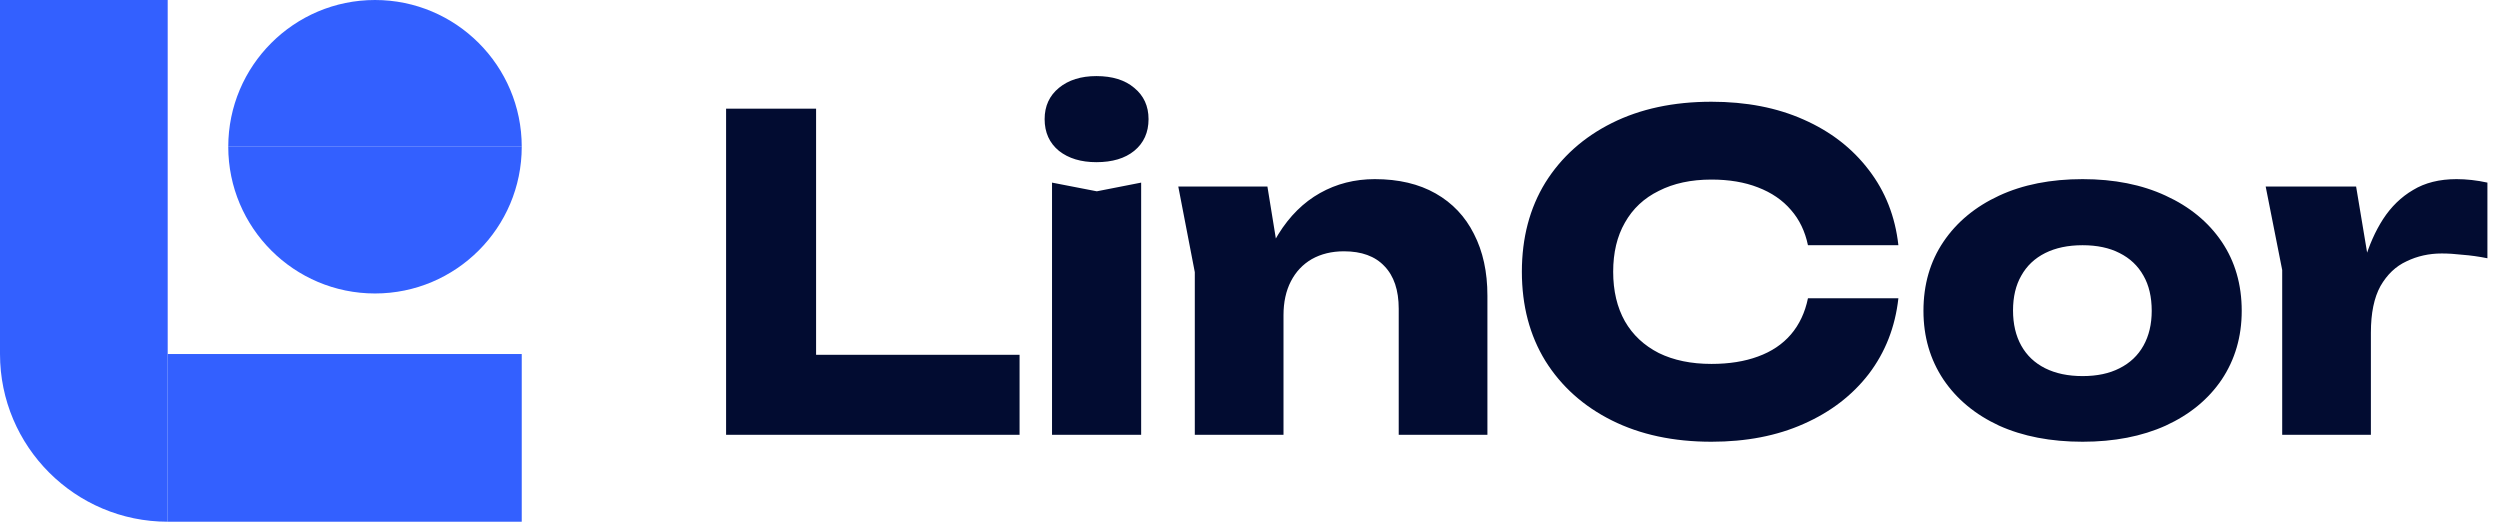
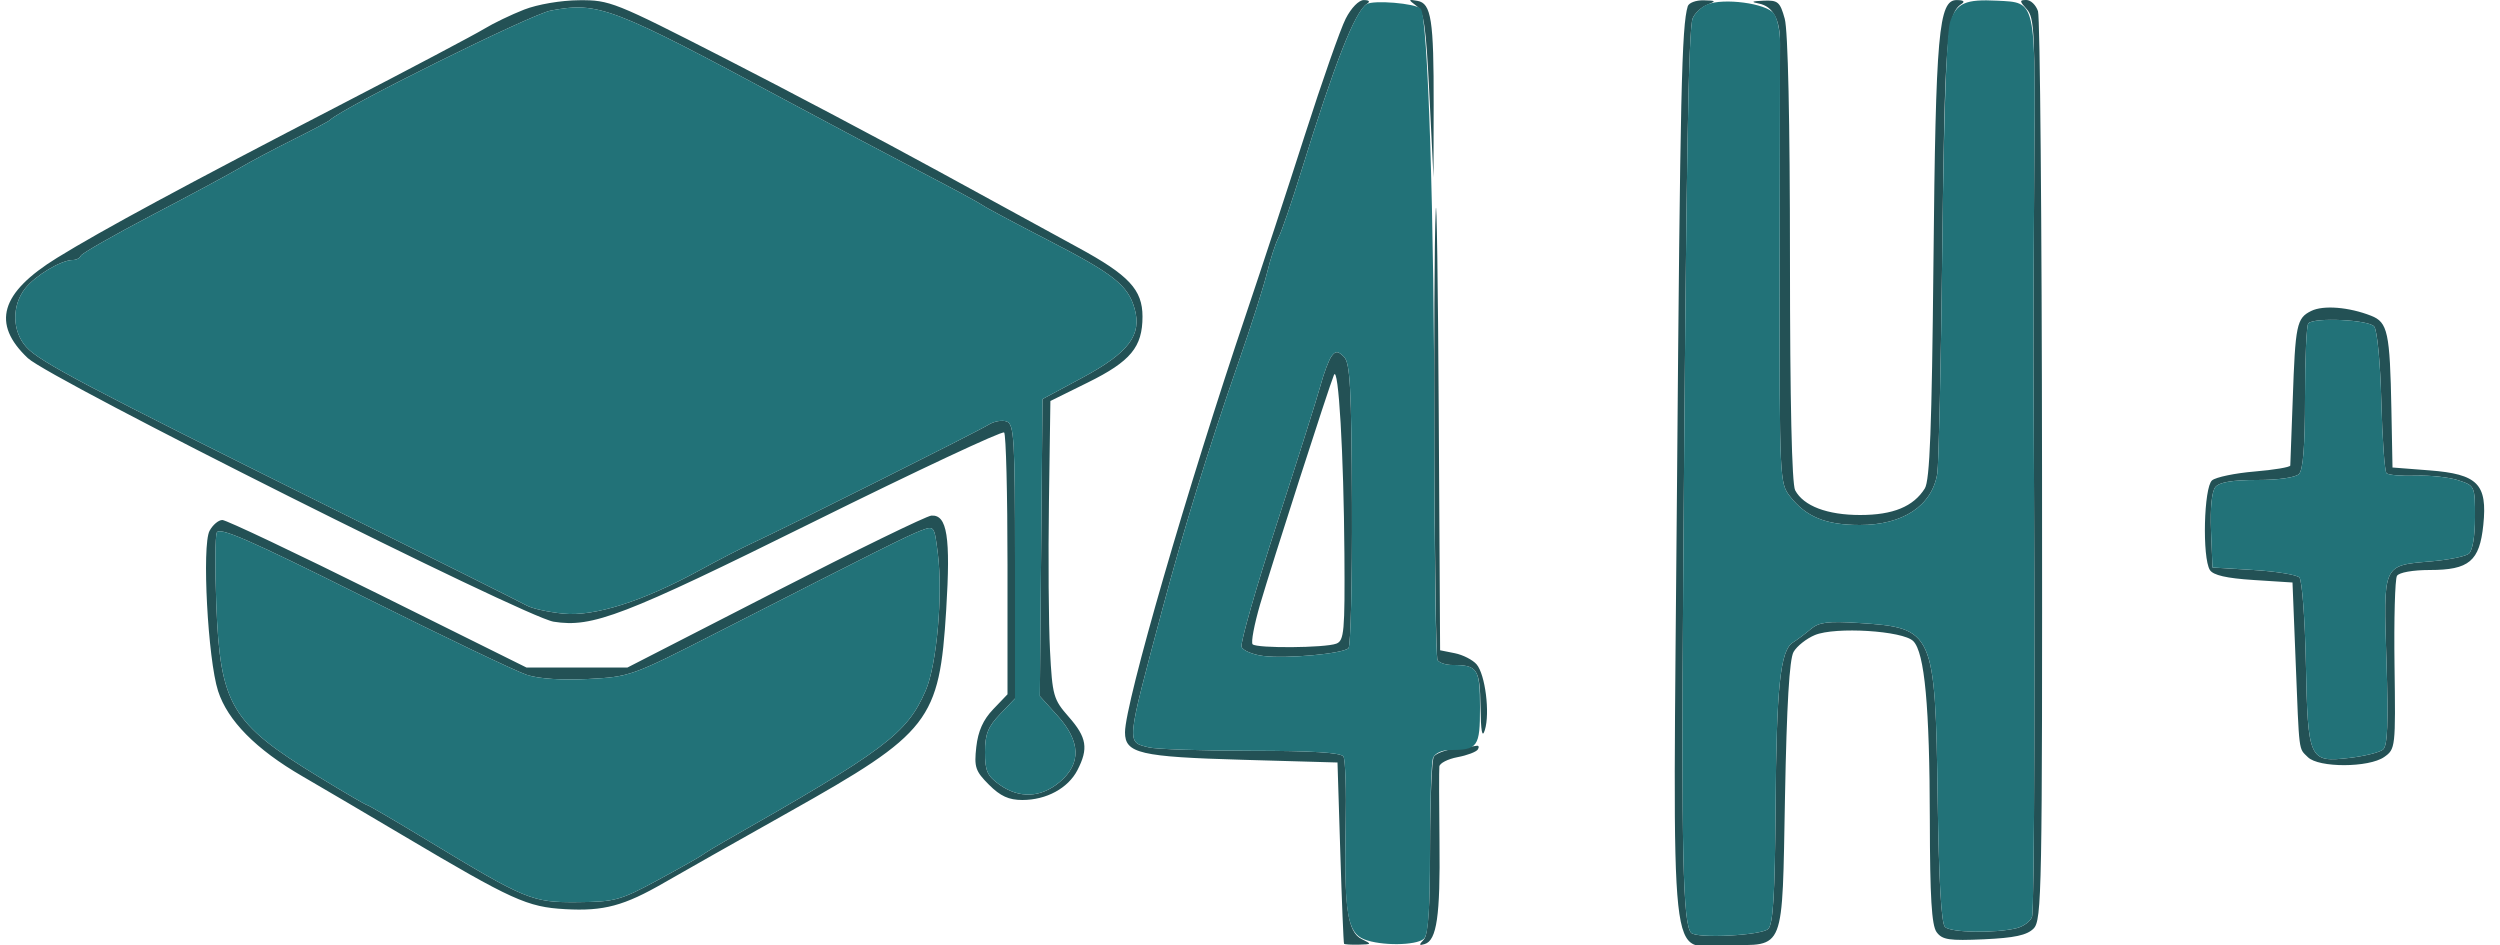
- <svg xmlns="http://www.w3.org/2000/svg" width="115" height="24" viewBox="0 0 115 24" fill="none">
-   <path d="M37.54 5V18.16L35.68 16.32H46.9V20H33.4V5H37.54ZM48.393 8.4L50.453 8.8L52.493 8.4V20H48.393V8.4ZM50.433 7.46C49.727 7.46 49.153 7.287 48.713 6.94C48.273 6.58 48.053 6.093 48.053 5.48C48.053 4.88 48.273 4.4 48.713 4.04C49.153 3.68 49.727 3.5 50.433 3.5C51.167 3.5 51.747 3.68 52.173 4.04C52.613 4.4 52.833 4.88 52.833 5.48C52.833 6.093 52.613 6.58 52.173 6.94C51.747 7.287 51.167 7.46 50.433 7.46ZM54.201 8.58H58.301L59.041 13.14V20H54.961V12.52L54.201 8.58ZM63.241 8.24C64.334 8.24 65.268 8.46 66.041 8.9C66.814 9.34 67.401 9.96 67.801 10.76C68.214 11.56 68.421 12.507 68.421 13.6V20H64.341V14.2C64.341 13.347 64.121 12.693 63.681 12.24C63.254 11.787 62.634 11.56 61.821 11.56C61.261 11.56 60.768 11.68 60.341 11.92C59.928 12.16 59.608 12.5 59.381 12.94C59.154 13.38 59.041 13.9 59.041 14.5L57.781 13.84C57.941 12.627 58.281 11.607 58.801 10.78C59.321 9.94 59.961 9.307 60.721 8.88C61.481 8.453 62.321 8.24 63.241 8.24ZM87.326 13.72C87.179 15.04 86.726 16.2 85.966 17.2C85.206 18.187 84.206 18.953 82.966 19.5C81.739 20.047 80.326 20.32 78.726 20.32C76.979 20.32 75.452 19.993 74.146 19.34C72.839 18.687 71.819 17.773 71.086 16.6C70.366 15.427 70.006 14.06 70.006 12.5C70.006 10.94 70.366 9.573 71.086 8.4C71.819 7.227 72.839 6.313 74.146 5.66C75.452 5.007 76.979 4.68 78.726 4.68C80.326 4.68 81.739 4.953 82.966 5.5C84.206 6.047 85.206 6.82 85.966 7.82C86.726 8.807 87.179 9.96 87.326 11.28H83.166C83.032 10.64 82.772 10.1 82.386 9.66C81.999 9.207 81.492 8.86 80.866 8.62C80.252 8.38 79.539 8.26 78.726 8.26C77.792 8.26 76.986 8.433 76.306 8.78C75.626 9.113 75.106 9.6 74.746 10.24C74.386 10.867 74.206 11.62 74.206 12.5C74.206 13.38 74.386 14.14 74.746 14.78C75.106 15.407 75.626 15.893 76.306 16.24C76.986 16.573 77.792 16.74 78.726 16.74C79.539 16.74 80.252 16.627 80.866 16.4C81.492 16.173 81.999 15.833 82.386 15.38C82.772 14.927 83.032 14.373 83.166 13.72H87.326ZM95.799 20.32C94.332 20.32 93.052 20.073 91.959 19.58C90.866 19.073 90.012 18.367 89.399 17.46C88.786 16.54 88.479 15.487 88.479 14.3C88.479 13.087 88.786 12.027 89.399 11.12C90.012 10.213 90.866 9.507 91.959 9C93.052 8.493 94.332 8.24 95.799 8.24C97.252 8.24 98.526 8.493 99.619 9C100.726 9.507 101.586 10.213 102.199 11.12C102.812 12.027 103.119 13.087 103.119 14.3C103.119 15.487 102.812 16.54 102.199 17.46C101.586 18.367 100.726 19.073 99.619 19.58C98.526 20.073 97.252 20.32 95.799 20.32ZM95.799 17.3C96.466 17.3 97.032 17.18 97.499 16.94C97.979 16.7 98.346 16.353 98.599 15.9C98.852 15.447 98.979 14.913 98.979 14.3C98.979 13.66 98.852 13.12 98.599 12.68C98.346 12.227 97.979 11.88 97.499 11.64C97.032 11.4 96.466 11.28 95.799 11.28C95.132 11.28 94.559 11.4 94.079 11.64C93.599 11.88 93.232 12.227 92.979 12.68C92.726 13.12 92.599 13.653 92.599 14.28C92.599 14.907 92.726 15.447 92.979 15.9C93.232 16.353 93.599 16.7 94.079 16.94C94.559 17.18 95.132 17.3 95.799 17.3ZM104.221 8.58H108.381L109.061 12.66V20H104.981V12.42L104.221 8.58ZM114.421 8.4V11.88C114.021 11.8 113.641 11.747 113.281 11.72C112.934 11.68 112.614 11.66 112.321 11.66C111.734 11.66 111.194 11.78 110.701 12.02C110.207 12.247 109.807 12.627 109.501 13.16C109.207 13.693 109.061 14.407 109.061 15.3L108.281 14.34C108.387 13.513 108.547 12.74 108.761 12.02C108.974 11.287 109.261 10.64 109.621 10.08C109.994 9.507 110.454 9.06 111.001 8.74C111.547 8.407 112.214 8.24 113.001 8.24C113.227 8.24 113.461 8.253 113.701 8.28C113.941 8.307 114.181 8.347 114.421 8.4Z" fill="#020C31" />
-   <path d="M24 23.999V16.285L7.714 16.285V23.999L24 23.999Z" fill="#3360FF" />
-   <path d="M7.714 16.286L7.714 0L7.05719e-05 0L7.05719e-05 16.286H7.714Z" fill="#3360FF" />
-   <path d="M24 6.75H17.25V0C20.974 0 24 3.026 24 6.75Z" fill="#3360FF" />
-   <path d="M24 6.75H17.25V13.5C20.974 13.5 24 10.474 24 6.75Z" fill="#3360FF" />
-   <path d="M10.5 6.75H17.25V0C13.526 0 10.5 3.026 10.5 6.75Z" fill="#3360FF" />
-   <path d="M10.5 6.75H17.25V13.5C13.526 13.5 10.5 10.474 10.5 6.75Z" fill="#3360FF" />
-   <path d="M0 16.285H7.714V23.999C3.459 23.999 0 20.541 0 16.285Z" fill="#3360FF" />
+ <svg xmlns="http://www.w3.org/2000/svg" width="500" height="189" viewBox="0 0 500 189" version="1.1">
+   <path d="M 104.813 1.926 C 102.236 2.934, 98.636 4.669, 96.813 5.781 C 94.991 6.894, 82.250 13.631, 68.500 20.753 C 36.892 37.124, 20.400 46.026, 11.429 51.558 C 0.066 58.566, -1.736 64.740, 5.569 71.630 C 10.011 75.819, 104.976 123.421, 110.726 124.340 C 118.492 125.582, 124.611 123.229, 162.829 104.307 C 183.360 94.141, 200.460 86.126, 200.829 86.495 C 201.198 86.864, 201.500 98.798, 201.500 113.014 L 201.500 138.862 198.636 141.855 C 196.635 143.946, 195.618 146.213, 195.261 149.376 C 194.805 153.426, 195.073 154.227, 197.798 156.952 C 200.075 159.229, 201.764 160, 204.473 160 C 209.272 160, 213.614 157.647, 215.483 154.033 C 217.724 149.700, 217.363 147.483, 213.750 143.373 C 210.676 139.876, 210.473 139.157, 210 130.088 C 209.725 124.815, 209.630 111.432, 209.789 100.350 L 210.078 80.200 217.589 76.489 C 226.133 72.267, 228.500 69.410, 228.500 63.317 C 228.500 57.939, 225.798 55.046, 215.598 49.500 C 211.551 47.300, 199.074 40.481, 187.870 34.346 C 176.667 28.212, 157.296 17.975, 144.824 11.596 C 122.829 0.349, 121.957 0.001, 115.824 0.047 C 112.172 0.074, 107.520 0.868, 104.813 1.926 M 269.132 3.750 C 268.082 5.813, 264.412 16.275, 260.976 27 C 257.541 37.725, 252.296 53.700, 249.322 62.500 C 237.537 97.373, 225 140.655, 225 146.470 C 225 150.676, 227.983 151.372, 248.500 151.958 L 267.500 152.500 268.059 170.500 C 268.366 180.400, 268.703 188.613, 268.809 188.750 C 268.914 188.887, 270.238 188.970, 271.750 188.932 C 274.377 188.868, 274.404 188.818, 272.347 187.823 C 269.511 186.450, 268.805 181.482, 269.135 165.218 C 269.278 158.194, 269.077 151.934, 268.690 151.307 C 268.205 150.522, 262.429 150.162, 250.199 150.154 C 240.417 150.147, 231.228 149.844, 229.779 149.481 C 225.252 148.344, 225.170 149.199, 232.382 122.194 C 236.793 105.675, 241.802 89.406, 247.683 72.500 C 250.170 65.350, 252.753 57.250, 253.423 54.500 C 254.094 51.750, 255.123 48.600, 255.711 47.500 C 256.299 46.400, 258.378 40.325, 260.333 34 C 266.987 12.465, 270.949 2.380, 273.390 0.765 C 274.083 0.306, 273.851 0.025, 272.770 0.015 C 271.769 0.006, 270.237 1.579, 269.132 3.750 M 283.282 1.170 C 284.800 2.320, 285.186 4.967, 285.883 19.010 L 286.701 35.500 286.732 21 C 286.769 3.971, 286.254 0.660, 283.492 0.172 C 281.614 -0.160, 281.602 -0.103, 283.282 1.170 M 337.552 1.250 C 336.337 5.192, 336.039 18.461, 335.400 97.194 C 334.580 198.249, 333.580 189, 345.332 189 C 357.102 189, 356.415 190.746, 357 159.333 C 357.342 140.988, 357.883 131.832, 358.712 130.387 C 359.378 129.225, 361.300 127.704, 362.983 127.007 C 367.076 125.312, 380.573 126.144, 382.649 128.220 C 384.932 130.503, 385.931 141.297, 385.967 164.059 C 385.992 179.466, 386.331 185.070, 387.320 186.423 C 388.449 187.966, 389.821 188.174, 396.790 187.858 C 402.893 187.581, 405.385 187.044, 406.707 185.721 C 408.371 184.057, 408.470 178.724, 408.407 94.227 C 408.370 44.877, 408.008 3.488, 407.602 2.250 C 407.197 1.012, 406.151 0, 405.278 0 C 403.862 0, 403.873 0.202, 405.375 1.862 C 406.887 3.533, 407.039 6.803, 406.850 33.612 C 406.734 50.050, 406.661 67.325, 406.688 72 C 407.030 131.924, 406.901 182.094, 406.402 183.394 C 406.060 184.287, 404.680 185.293, 403.336 185.630 C 399.094 186.695, 390.152 186.545, 388.994 185.390 C 388.257 184.655, 387.763 176.036, 387.534 159.890 C 387.056 126.204, 386.769 125.559, 371.794 124.599 C 365.599 124.202, 363.804 124.427, 362.173 125.806 C 361.071 126.738, 359.454 127.950, 358.580 128.500 C 356.046 130.094, 355.290 137.336, 355.115 161.683 C 354.991 178.843, 354.630 184.799, 353.654 185.775 C 352.340 187.088, 339.424 187.757, 338.240 186.573 C 336.584 184.917, 336.256 170.606, 336.636 116.500 C 337.221 33.075, 337.680 5.771, 338.534 3.666 C 338.943 2.658, 340.228 1.449, 341.389 0.980 C 343.313 0.202, 343.253 0.121, 340.719 0.063 C 339.189 0.029, 337.764 0.563, 337.552 1.250 M 351.752 0.706 C 354.628 1.260, 356.062 3.965, 356.008 8.732 C 355.985 10.804, 355.950 31.422, 355.931 54.549 C 355.897 96.029, 355.925 96.635, 358.036 99.319 C 361.236 103.387, 365.190 105, 371.964 105 C 380.587 105, 386.383 101.162, 387.451 94.747 C 387.748 92.961, 388.202 72.558, 388.460 49.408 C 388.920 8.143, 389.354 2.667, 392.313 0.786 C 393.060 0.310, 392.703 0.025, 391.350 0.015 C 387.723 -0.011, 387.144 6.523, 386.690 52.551 C 386.364 85.545, 385.961 96.089, 384.965 97.685 C 382.697 101.317, 378.605 103, 372.046 103 C 365.440 103, 360.715 101.205, 359.030 98.055 C 358.368 96.819, 357.998 80.287, 357.994 51.816 C 357.991 24.182, 357.597 6.088, 356.947 3.750 C 356.008 0.367, 355.593 0.013, 352.703 0.136 C 350.347 0.236, 350.096 0.387, 351.752 0.706 M 110.151 2.114 C 106.186 2.858, 68.423 21.577, 66 24 C 65.725 24.275, 62.350 26.068, 58.500 27.983 C 54.650 29.899, 49.925 32.407, 48 33.557 C 46.075 34.707, 38.200 38.944, 30.500 42.973 C 22.800 47.002, 16.350 50.681, 16.167 51.149 C 15.983 51.617, 15.265 52, 14.570 52 C 12.254 52, 7.074 55.091, 5.025 57.696 C 2.317 61.138, 2.415 66.237, 5.250 69.394 C 7.899 72.344, 16.901 77.092, 66.500 101.702 C 86.850 111.799, 104.343 120.535, 105.372 121.115 C 106.402 121.695, 109.659 122.419, 112.610 122.723 C 118.814 123.364, 128.598 120.261, 139.887 114.072 C 143.524 112.078, 148.300 109.616, 150.500 108.601 C 157.131 105.542, 195.616 86.257, 197.749 84.925 C 198.841 84.242, 200.470 83.966, 201.368 84.311 C 202.822 84.869, 203 87.915, 203 112.320 L 203 139.703 200 142.843 C 197.588 145.366, 197 146.853, 197 150.423 C 197 154.183, 197.445 155.181, 199.904 156.932 C 203.865 159.752, 208.175 159.565, 211.923 156.411 C 216.302 152.727, 216.156 148.285, 211.485 143.115 L 207.970 139.224 208.235 109.521 L 208.500 79.817 216.500 75.517 C 225.749 70.546, 228.431 66.989, 226.916 61.706 C 225.575 57.031, 222.733 54.791, 209.500 47.977 C 202.900 44.579, 197.050 41.455, 196.500 41.037 C 195.950 40.618, 190.325 37.580, 184 34.287 C 177.675 30.993, 165.975 24.791, 158 20.504 C 122.243 1.284, 119.729 0.317, 110.151 2.114 M 287.153 42 C 286.576 53.454, 286.887 131.009, 287.514 132.023 C 287.846 132.560, 289.180 133, 290.477 133 C 295.477 133, 295.994 133.769, 296.100 141.357 C 296.169 146.327, 296.434 147.740, 296.972 146 C 298.024 142.596, 297.048 134.867, 295.314 132.865 C 294.535 131.965, 292.575 130.965, 290.959 130.642 L 288.020 130.054 287.750 82.777 C 287.601 56.775, 287.333 38.425, 287.153 42 M 462.228 62.197 C 459.327 63.638, 459.064 64.909, 458.544 80 C 458.307 86.875, 458.088 92.772, 458.057 93.105 C 458.025 93.438, 454.811 93.977, 450.914 94.304 C 447.016 94.631, 443.191 95.426, 442.414 96.071 C 440.768 97.437, 440.424 111.538, 441.977 114 C 442.634 115.042, 445.298 115.653, 450.711 116 L 458.500 116.500 459.118 132 C 459.876 151.040, 459.687 149.545, 461.571 151.429 C 463.724 153.581, 473.756 153.559, 476.845 151.396 C 479.093 149.821, 479.131 149.489, 478.904 133.066 C 478.776 123.866, 478.998 115.813, 479.395 115.170 C 479.813 114.493, 482.577 114, 485.948 114 C 493.820 114, 495.916 112.239, 496.661 105 C 497.505 96.802, 495.557 94.825, 485.899 94.075 L 478.500 93.500 478.282 82 C 477.987 66.450, 477.559 64.461, 474.226 63.152 C 469.766 61.400, 464.652 60.993, 462.228 62.197 M 461.667 64.667 C 461.300 65.033, 461 71.693, 461 79.467 C 461 89.126, 460.620 93.980, 459.800 94.800 C 459.090 95.510, 455.672 96, 451.422 96 C 446.472 96, 443.882 96.437, 443.077 97.408 C 442.353 98.280, 442.021 101.605, 442.204 106.158 L 442.500 113.500 450.704 114 C 455.216 114.275, 459.344 114.950, 459.876 115.500 C 460.408 116.050, 460.991 123.744, 461.172 132.599 C 461.568 152.047, 461.793 152.535, 469.900 151.582 C 472.907 151.228, 475.922 150.479, 476.599 149.917 C 477.525 149.149, 477.698 144.742, 477.296 132.169 C 476.673 112.683, 476.480 113.114, 486.213 112.276 C 489.671 111.978, 493.063 111.289, 493.750 110.745 C 494.513 110.141, 495 107.301, 495 103.455 C 495 97.200, 494.976 97.147, 491.662 96.053 C 489.826 95.448, 485.998 95.034, 483.154 95.135 C 480.311 95.235, 477.678 95.012, 477.305 94.638 C 476.931 94.264, 476.464 87.802, 476.268 80.279 C 476.066 72.513, 475.446 66.037, 474.834 65.300 C 473.713 63.949, 462.904 63.430, 461.667 64.667 M 266.339 71.200 C 265.795 71.915, 264.800 74.525, 264.128 77 C 263.456 79.475, 259.507 91.971, 255.353 104.770 C 251.200 117.568, 248.032 128.641, 248.314 129.376 C 248.596 130.112, 250.554 130.931, 252.664 131.198 C 257.310 131.784, 268.586 130.748, 269.699 129.633 C 270.139 129.191, 270.450 116.233, 270.388 100.838 C 270.295 77.619, 270.025 72.596, 268.802 71.373 C 267.605 70.176, 267.143 70.144, 266.339 71.200 M 266.785 75 C 265.757 77.459, 254.348 112.908, 252.027 120.856 C 250.845 124.901, 250.169 128.501, 250.524 128.856 C 251.365 129.695, 265.021 129.590, 267.269 128.727 C 268.824 128.130, 268.988 126.310, 268.883 110.781 C 268.747 90.787, 267.694 72.827, 266.785 75 M 155 118.370 L 125.500 133.500 115.393 133.500 L 105.285 133.500 75.580 118.750 C 59.242 110.638, 45.244 104, 44.473 104 C 43.701 104, 42.548 104.976, 41.909 106.169 C 40.357 109.070, 41.568 131.854, 43.611 138.194 C 45.522 144.125, 51.195 149.870, 60.430 155.224 C 64.318 157.478, 73.404 162.823, 80.619 167.100 C 102.523 180.086, 105.419 181.402, 113.047 181.833 C 120.735 182.267, 124.823 181.170, 132.881 176.508 C 135.972 174.720, 147.182 168.380, 157.793 162.419 C 186.014 146.566, 187.870 144.178, 189.243 121.942 C 190.143 107.374, 189.439 102.906, 186.275 103.120 C 185.299 103.186, 171.225 110.049, 155 118.370 M 43.352 106.526 C 43.029 107.366, 42.985 113.780, 43.255 120.777 C 44.033 141.013, 46.175 144.629, 63.739 155.357 C 68.821 158.461, 73.169 161, 73.401 161 C 73.633 161, 78.926 164.091, 85.162 167.869 C 105.196 180.007, 106.410 180.509, 115.500 180.433 C 122.970 180.370, 124.030 180.080, 131.500 176.046 C 135.900 173.670, 139.950 171.386, 140.500 170.970 C 141.050 170.554, 143.075 169.318, 145 168.224 C 177.040 150.014, 181.373 146.764, 185.134 138.120 C 187.355 133.016, 188.604 118.987, 187.571 110.726 C 186.871 105.120, 186.859 105.103, 184.184 106.117 C 181.495 107.137, 175.370 110.201, 143.302 126.573 C 126.390 135.207, 125.963 135.360, 117.677 135.795 C 112.414 136.072, 107.795 135.764, 105.375 134.977 C 103.244 134.283, 88.549 127.254, 72.719 119.357 C 49.794 107.919, 43.819 105.308, 43.352 106.526 M 291.009 149.741 C 289.089 149.973, 287.183 150.689, 286.774 151.331 C 286.365 151.974, 286.024 160.172, 286.015 169.550 C 286.004 181.799, 285.648 186.973, 284.750 187.925 C 283.743 188.993, 283.781 189.164, 284.945 188.810 C 287.352 188.077, 288.065 183.174, 287.899 168.500 C 287.812 160.800, 287.799 153.958, 287.870 153.295 C 287.942 152.633, 289.580 151.794, 291.511 151.432 C 293.442 151.070, 295.269 150.374, 295.570 149.887 C 295.871 149.399, 295.754 149.072, 295.309 149.160 C 294.864 149.248, 292.929 149.510, 291.009 149.741" stroke="none" fill="#235155" fill-rule="evenodd" />
+   <path d="M 273.310 0.836 C 270.964 2.347, 266.919 12.687, 260.333 34 C 258.378 40.325, 256.299 46.400, 255.711 47.500 C 255.123 48.600, 254.094 51.750, 253.423 54.500 C 252.753 57.250, 250.170 65.350, 247.683 72.500 C 241.802 89.406, 236.793 105.675, 232.382 122.194 C 225.170 149.199, 225.252 148.344, 229.779 149.481 C 231.228 149.844, 240.417 150.147, 250.199 150.154 C 262.429 150.162, 268.205 150.522, 268.690 151.307 C 269.077 151.934, 269.278 158.194, 269.135 165.218 C 268.785 182.468, 269.454 186.549, 272.852 187.875 C 276.206 189.184, 283.111 189.131, 284.750 187.783 C 285.660 187.035, 286 182.181, 286 169.959 C 286 160.722, 286.273 152.452, 286.607 151.582 C 286.961 150.658, 288.384 150, 290.025 150 C 295.566 150, 296 149.383, 296 141.500 C 296 133.740, 295.519 133, 290.477 133 C 289.180 133, 287.842 132.553, 287.504 132.007 C 287.167 131.460, 286.883 111.548, 286.875 87.757 C 286.859 43.111, 285.586 3.186, 284.131 1.731 C 283.062 0.662, 274.659 -0.034, 273.310 0.836 M 341.389 0.922 C 340.228 1.423, 338.943 2.658, 338.534 3.666 C 337.680 5.771, 337.221 33.075, 336.636 116.500 C 336.256 170.606, 336.584 184.917, 338.240 186.573 C 339.424 187.757, 352.340 187.088, 353.654 185.775 C 354.630 184.799, 354.991 178.843, 355.115 161.683 C 355.290 137.336, 356.046 130.094, 358.580 128.500 C 359.454 127.950, 361.071 126.738, 362.173 125.806 C 363.804 124.427, 365.599 124.202, 371.794 124.599 C 386.769 125.559, 387.056 126.204, 387.534 159.890 C 387.763 176.036, 388.257 184.655, 388.994 185.390 C 390.152 186.545, 399.094 186.695, 403.336 185.630 C 404.680 185.293, 406.060 184.287, 406.402 183.394 C 406.901 182.094, 407.030 131.924, 406.688 72 C 406.661 67.325, 406.734 50.050, 406.850 33.612 C 407.089 -0.307, 407.277 0.543, 399.457 0.139 C 393.104 -0.190, 391.339 0.588, 390.048 4.291 C 389.323 6.370, 388.763 22.293, 388.460 49.500 C 388.202 72.600, 387.748 92.961, 387.451 94.747 C 386.383 101.162, 380.587 105, 371.964 105 C 365.190 105, 361.236 103.387, 358.036 99.319 C 355.925 96.635, 355.897 96.031, 355.934 54.549 C 355.955 31.422, 355.989 10.689, 356.011 8.475 C 356.032 6.262, 355.476 3.666, 354.775 2.708 C 353.288 0.674, 344.638 -0.479, 341.389 0.922 M 110.151 2.114 C 106.186 2.858, 68.423 21.577, 66 24 C 65.725 24.275, 62.350 26.068, 58.500 27.983 C 54.650 29.899, 49.925 32.407, 48 33.557 C 46.075 34.707, 38.200 38.944, 30.500 42.973 C 22.800 47.002, 16.350 50.681, 16.167 51.149 C 15.983 51.617, 15.265 52, 14.570 52 C 12.254 52, 7.074 55.091, 5.025 57.696 C 2.317 61.138, 2.415 66.237, 5.250 69.394 C 7.899 72.344, 16.901 77.092, 66.500 101.702 C 86.850 111.799, 104.343 120.535, 105.372 121.115 C 106.402 121.695, 109.659 122.419, 112.610 122.723 C 118.814 123.364, 128.598 120.261, 139.887 114.072 C 143.524 112.078, 148.300 109.616, 150.500 108.601 C 157.131 105.542, 195.616 86.257, 197.749 84.925 C 198.841 84.242, 200.470 83.966, 201.368 84.311 C 202.822 84.869, 203 87.915, 203 112.320 L 203 139.703 200 142.843 C 197.588 145.366, 197 146.853, 197 150.423 C 197 154.183, 197.445 155.181, 199.904 156.932 C 203.865 159.752, 208.175 159.565, 211.923 156.411 C 216.302 152.727, 216.156 148.285, 211.485 143.115 L 207.970 139.224 208.235 109.521 L 208.500 79.817 216.500 75.517 C 225.749 70.546, 228.431 66.989, 226.916 61.706 C 225.575 57.031, 222.733 54.791, 209.500 47.977 C 202.900 44.579, 197.050 41.455, 196.500 41.037 C 195.950 40.618, 190.325 37.580, 184 34.287 C 177.675 30.993, 165.975 24.791, 158 20.504 C 122.243 1.284, 119.729 0.317, 110.151 2.114 M 461.667 64.667 C 461.300 65.033, 461 71.693, 461 79.467 C 461 89.126, 460.620 93.980, 459.800 94.800 C 459.090 95.510, 455.672 96, 451.422 96 C 446.472 96, 443.882 96.437, 443.077 97.408 C 442.353 98.280, 442.021 101.605, 442.204 106.158 L 442.500 113.500 450.704 114 C 455.216 114.275, 459.344 114.950, 459.876 115.500 C 460.408 116.050, 460.991 123.744, 461.172 132.599 C 461.568 152.047, 461.793 152.535, 469.900 151.582 C 472.907 151.228, 475.922 150.479, 476.599 149.917 C 477.525 149.149, 477.698 144.742, 477.296 132.169 C 476.673 112.683, 476.480 113.114, 486.213 112.276 C 489.671 111.978, 493.063 111.289, 493.750 110.745 C 494.513 110.141, 495 107.301, 495 103.455 C 495 97.200, 494.976 97.147, 491.662 96.053 C 489.826 95.448, 485.998 95.034, 483.154 95.135 C 480.311 95.235, 477.678 95.012, 477.305 94.638 C 476.931 94.264, 476.464 87.802, 476.268 80.279 C 476.066 72.513, 475.446 66.037, 474.834 65.300 C 473.713 63.949, 462.904 63.430, 461.667 64.667 M 266.339 71.200 C 265.795 71.915, 264.800 74.525, 264.128 77 C 263.456 79.475, 259.507 91.971, 255.353 104.770 C 251.200 117.568, 248.032 128.641, 248.314 129.376 C 248.596 130.112, 250.554 130.931, 252.664 131.198 C 257.310 131.784, 268.586 130.748, 269.699 129.633 C 270.139 129.191, 270.450 116.233, 270.388 100.838 C 270.295 77.619, 270.025 72.596, 268.802 71.373 C 267.605 70.176, 267.143 70.144, 266.339 71.200 M 43.352 106.526 C 43.029 107.366, 42.985 113.780, 43.255 120.777 C 44.033 141.013, 46.175 144.629, 63.739 155.357 C 68.821 158.461, 73.169 161, 73.401 161 C 73.633 161, 78.926 164.091, 85.162 167.869 C 105.196 180.007, 106.410 180.509, 115.500 180.433 C 122.970 180.370, 124.030 180.080, 131.500 176.046 C 135.900 173.670, 139.950 171.386, 140.500 170.970 C 141.050 170.554, 143.075 169.318, 145 168.224 C 177.040 150.014, 181.373 146.764, 185.134 138.120 C 187.355 133.016, 188.604 118.987, 187.571 110.726 C 186.871 105.120, 186.859 105.103, 184.184 106.117 C 181.495 107.137, 175.370 110.201, 143.302 126.573 C 126.390 135.207, 125.963 135.360, 117.677 135.795 C 112.414 136.072, 107.795 135.764, 105.375 134.977 C 103.244 134.283, 88.549 127.254, 72.719 119.357 C 49.794 107.919, 43.819 105.308, 43.352 106.526" stroke="none" fill="#227278" fill-rule="evenodd" />
</svg>
